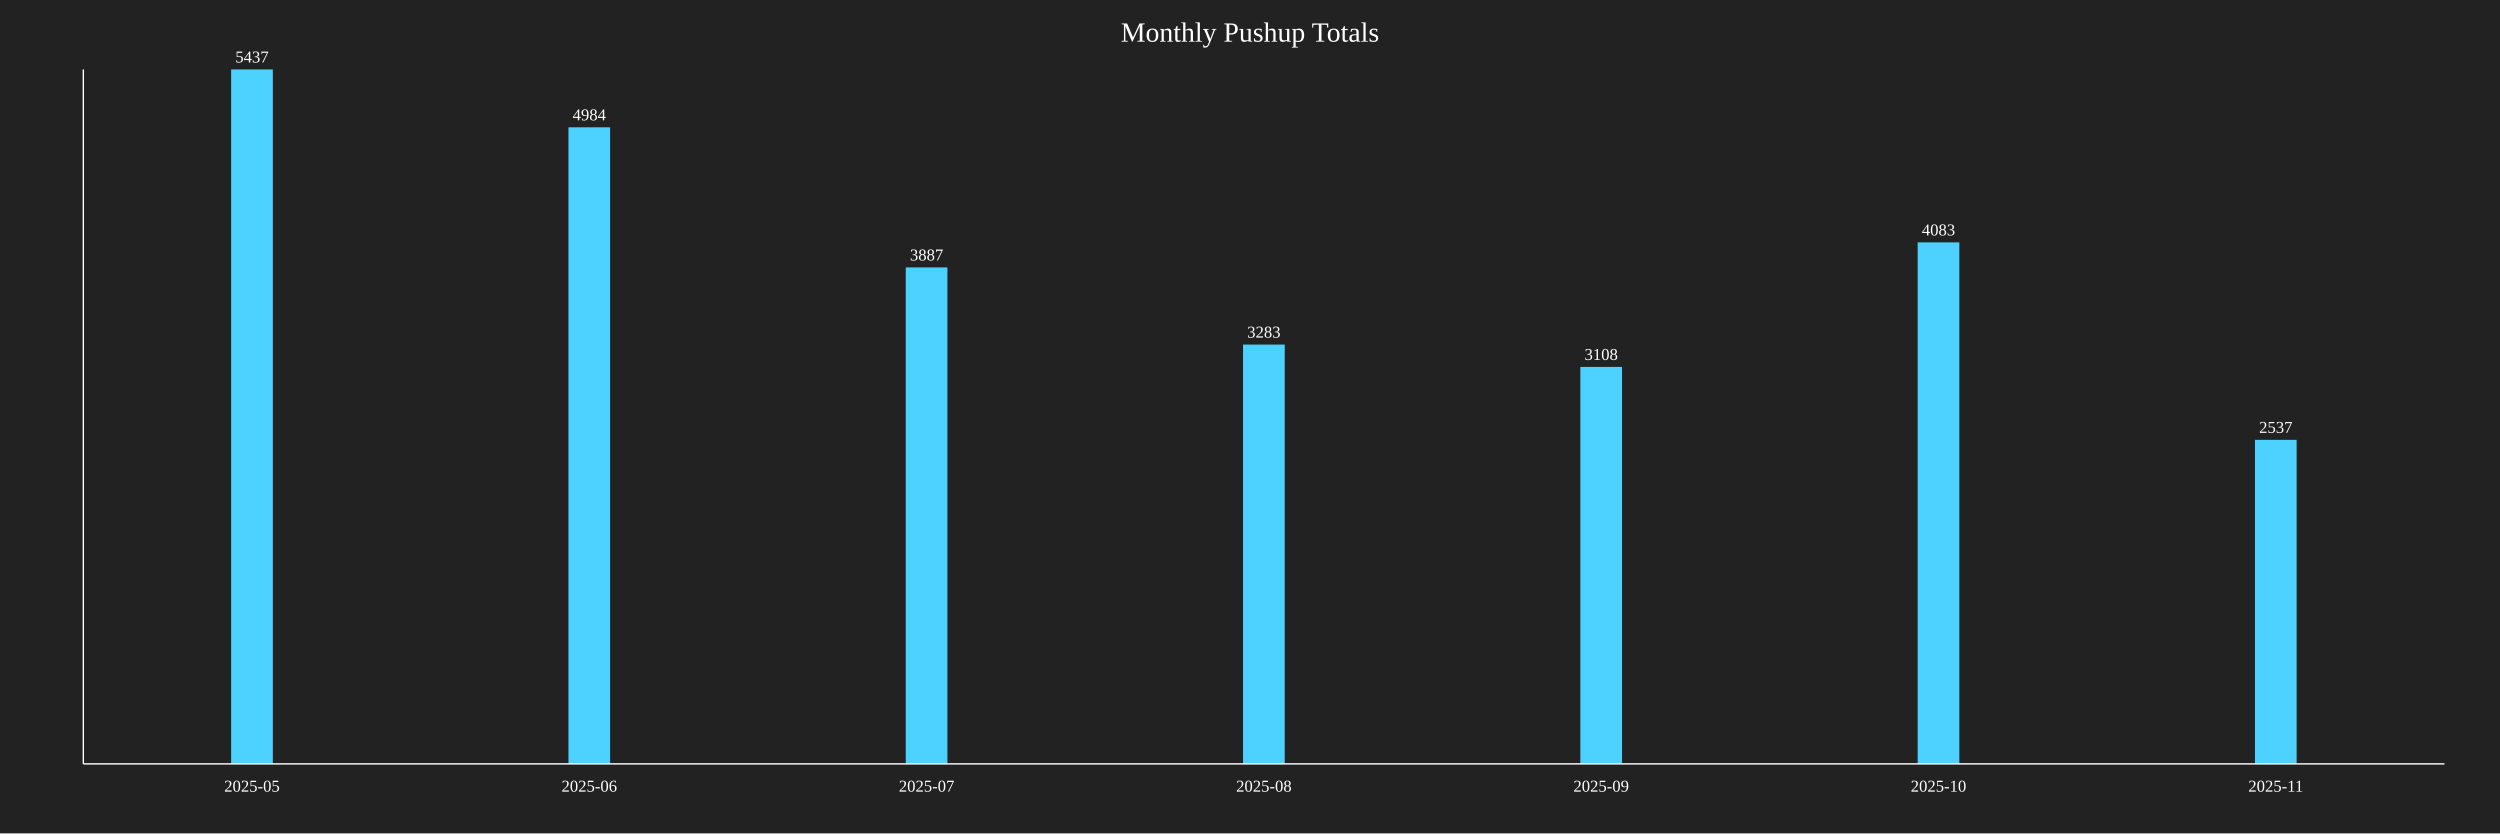
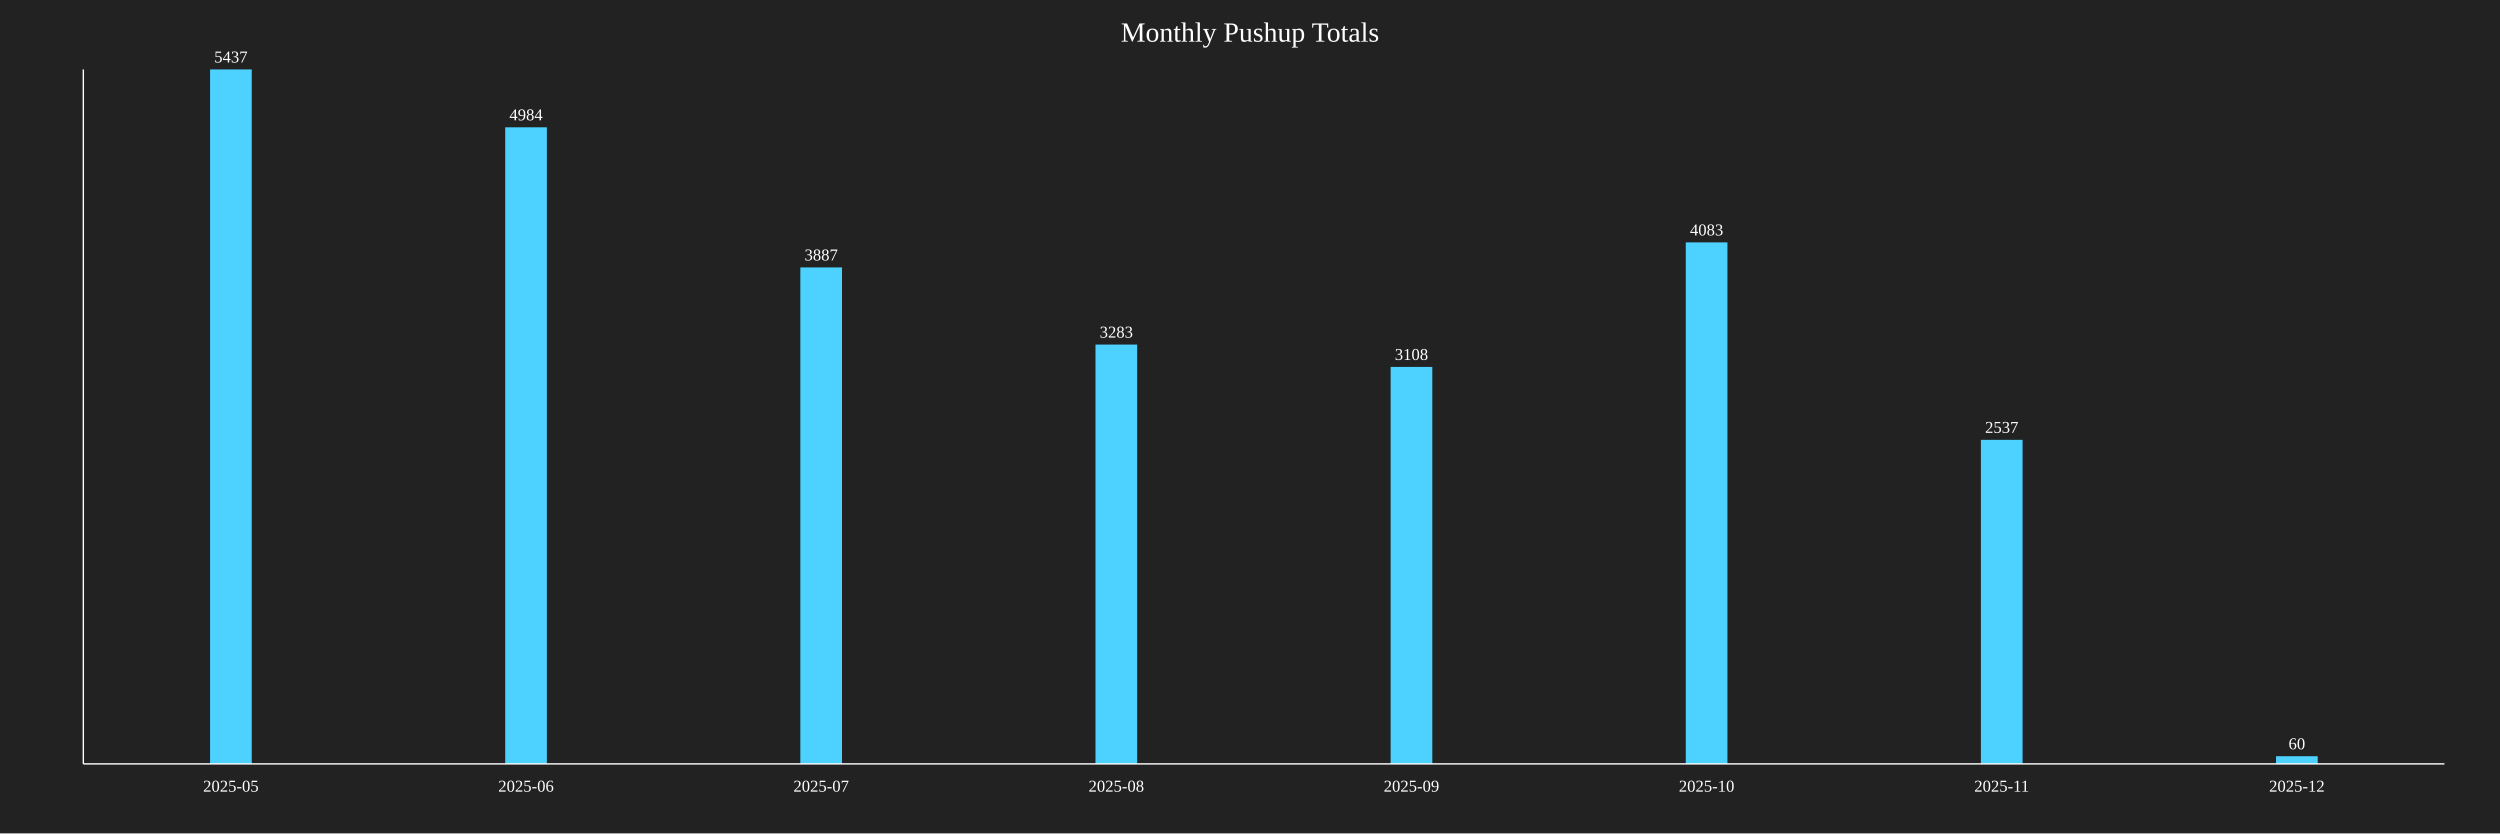
<svg xmlns="http://www.w3.org/2000/svg" baseProfile="full" height="600" version="1.1" width="1800">
  <defs />
  <rect fill="#222222" height="100%" width="100%" x="0" y="0" />
  <text fill="white" font-size="20" text-anchor="middle" x="900.0" y="30">Monthly Pushup Totals</text>
-   <rect fill="#4DD2FF" height="500.0" width="30" x="166.429" y="50.0" />
-   <text fill="white" font-size="12" text-anchor="middle" x="181.429" y="45.0">5437</text>
-   <text fill="white" font-size="12" text-anchor="middle" x="181.429" y="570">2025-05</text>
-   <rect fill="#4DD2FF" height="458.341" width="30" x="409.286" y="91.659" />
-   <text fill="white" font-size="12" text-anchor="middle" x="424.286" y="86.659">4984</text>
-   <text fill="white" font-size="12" text-anchor="middle" x="424.286" y="570">2025-06</text>
-   <rect fill="#4DD2FF" height="357.458" width="30" x="652.143" y="192.542" />
-   <text fill="white" font-size="12" text-anchor="middle" x="667.143" y="187.542">3887</text>
-   <text fill="white" font-size="12" text-anchor="middle" x="667.143" y="570">2025-07</text>
-   <rect fill="#4DD2FF" height="301.913" width="30" x="895.0" y="248.087" />
-   <text fill="white" font-size="12" text-anchor="middle" x="910.0" y="243.087">3283</text>
-   <text fill="white" font-size="12" text-anchor="middle" x="910.0" y="570">2025-08</text>
-   <rect fill="#4DD2FF" height="285.819" width="30" x="1137.857" y="264.181" />
-   <text fill="white" font-size="12" text-anchor="middle" x="1152.857" y="259.181">3108</text>
-   <text fill="white" font-size="12" text-anchor="middle" x="1152.857" y="570">2025-09</text>
-   <rect fill="#4DD2FF" height="375.483" width="30" x="1380.714" y="174.517" />
-   <text fill="white" font-size="12" text-anchor="middle" x="1395.714" y="169.517">4083</text>
-   <text fill="white" font-size="12" text-anchor="middle" x="1395.714" y="570">2025-10</text>
-   <rect fill="#4DD2FF" height="233.309" width="30" x="1623.571" y="316.691" />
-   <text fill="white" font-size="12" text-anchor="middle" x="1638.571" y="311.691">2537</text>
-   <text fill="white" font-size="12" text-anchor="middle" x="1638.571" y="570">2025-11</text>
+   <rect fill="#4DD2FF" height="500.0" width="30" x="151.25" y="50.0" />
+   <text fill="white" font-size="12" text-anchor="middle" x="166.25" y="45.0">5437</text>
+   <text fill="white" font-size="12" text-anchor="middle" x="166.25" y="570">2025-05</text>
+   <rect fill="#4DD2FF" height="458.341" width="30" x="363.75" y="91.659" />
+   <text fill="white" font-size="12" text-anchor="middle" x="378.75" y="86.659">4984</text>
+   <text fill="white" font-size="12" text-anchor="middle" x="378.75" y="570">2025-06</text>
+   <rect fill="#4DD2FF" height="357.458" width="30" x="576.25" y="192.542" />
+   <text fill="white" font-size="12" text-anchor="middle" x="591.25" y="187.542">3887</text>
+   <text fill="white" font-size="12" text-anchor="middle" x="591.25" y="570">2025-07</text>
+   <rect fill="#4DD2FF" height="301.913" width="30" x="788.75" y="248.087" />
+   <text fill="white" font-size="12" text-anchor="middle" x="803.75" y="243.087">3283</text>
+   <text fill="white" font-size="12" text-anchor="middle" x="803.75" y="570">2025-08</text>
+   <rect fill="#4DD2FF" height="285.819" width="30" x="1001.25" y="264.181" />
+   <text fill="white" font-size="12" text-anchor="middle" x="1016.25" y="259.181">3108</text>
+   <text fill="white" font-size="12" text-anchor="middle" x="1016.25" y="570">2025-09</text>
+   <rect fill="#4DD2FF" height="375.483" width="30" x="1213.75" y="174.517" />
+   <text fill="white" font-size="12" text-anchor="middle" x="1228.75" y="169.517">4083</text>
+   <text fill="white" font-size="12" text-anchor="middle" x="1228.75" y="570">2025-10</text>
+   <rect fill="#4DD2FF" height="233.309" width="30" x="1426.25" y="316.691" />
+   <text fill="white" font-size="12" text-anchor="middle" x="1441.25" y="311.691">2537</text>
+   <text fill="white" font-size="12" text-anchor="middle" x="1441.25" y="570">2025-11</text>
+   <rect fill="#4DD2FF" height="5.518" width="30" x="1638.75" y="544.482" />
+   <text fill="white" font-size="12" text-anchor="middle" x="1653.75" y="539.482">60</text>
+   <text fill="white" font-size="12" text-anchor="middle" x="1653.75" y="570">2025-12</text>
  <line stroke="white" x1="60" x2="60" y1="50" y2="550" />
  <line stroke="white" x1="60" x2="1760" y1="550" y2="550" />
</svg>
